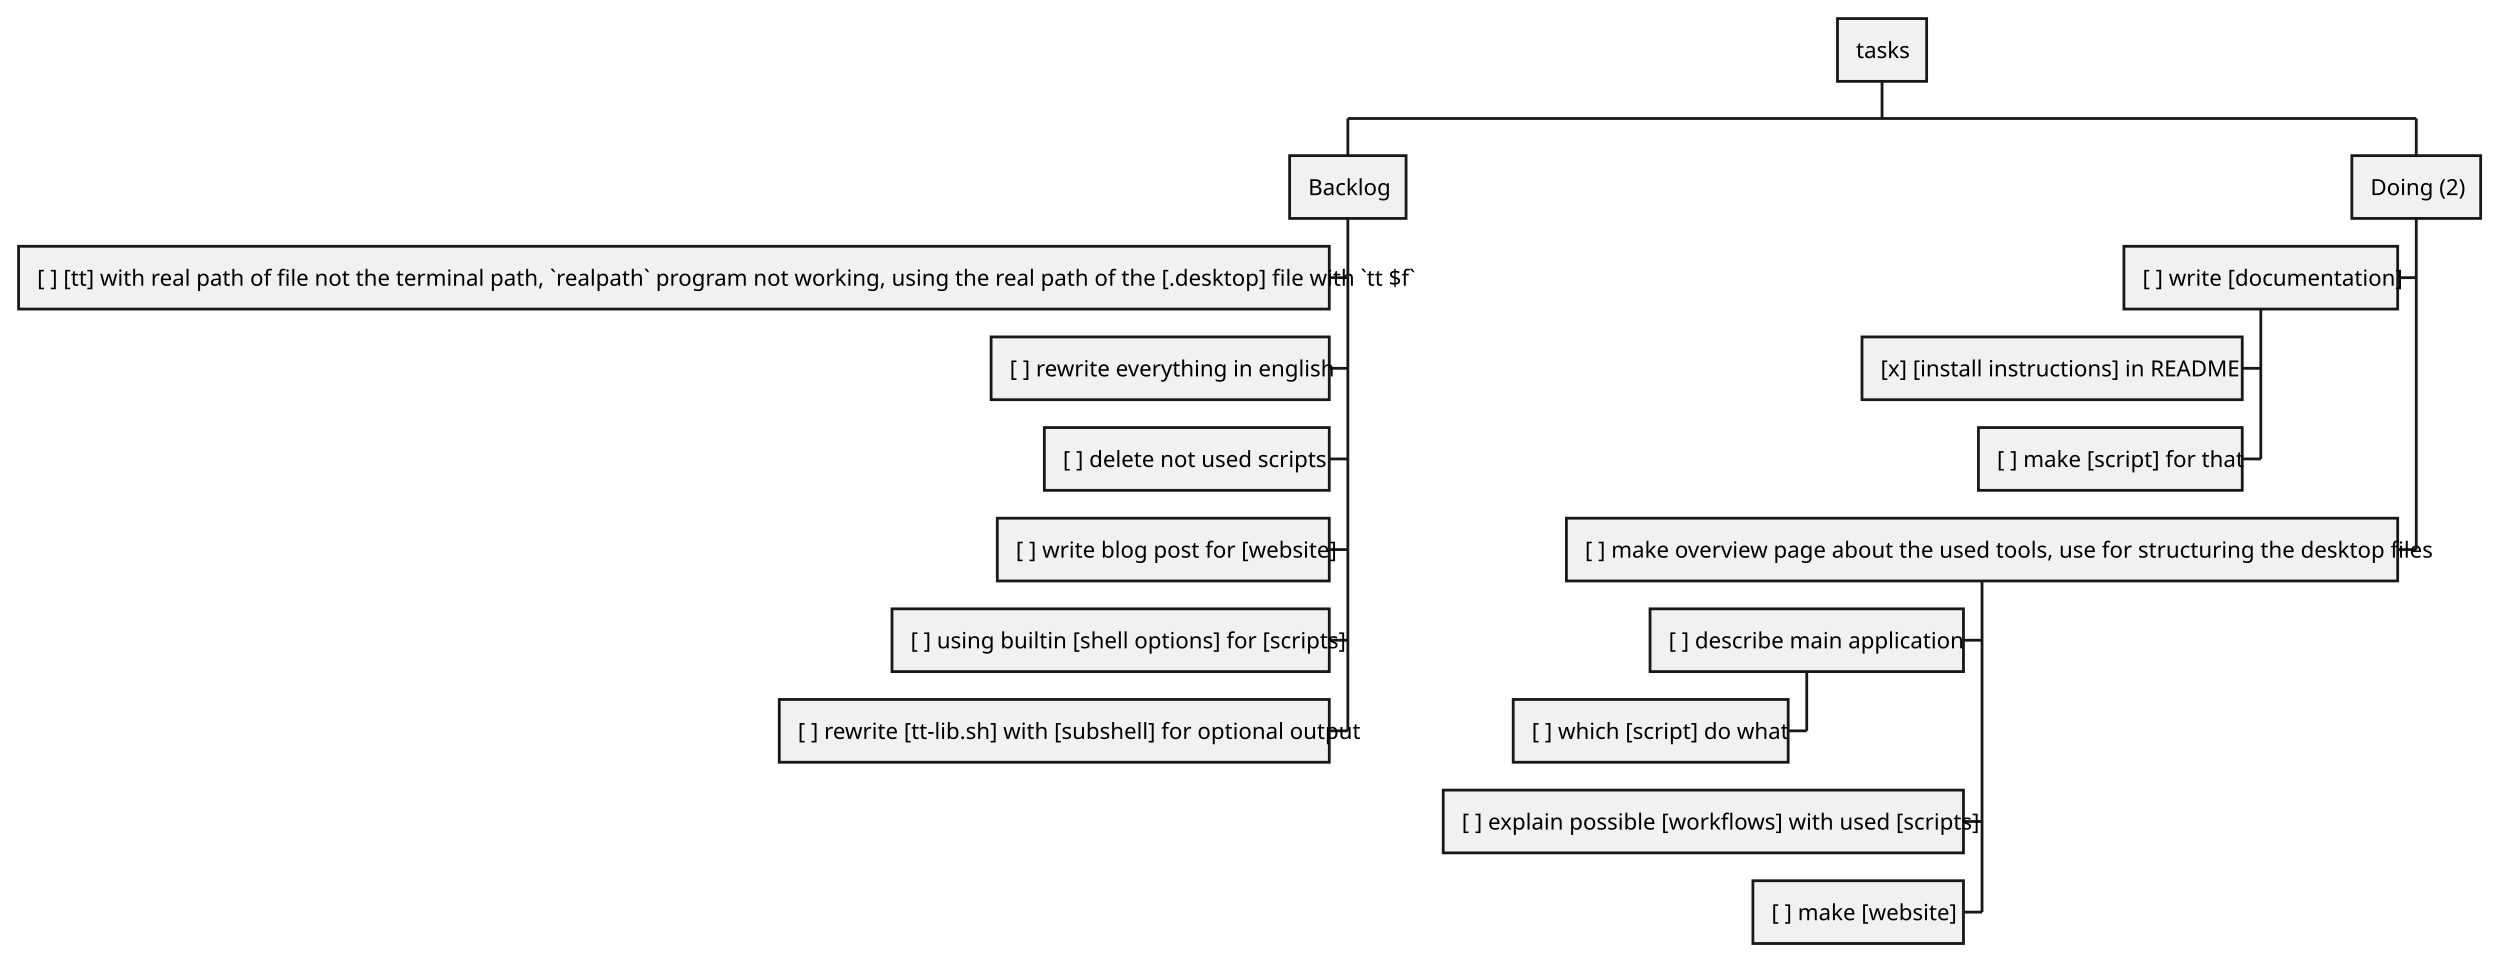
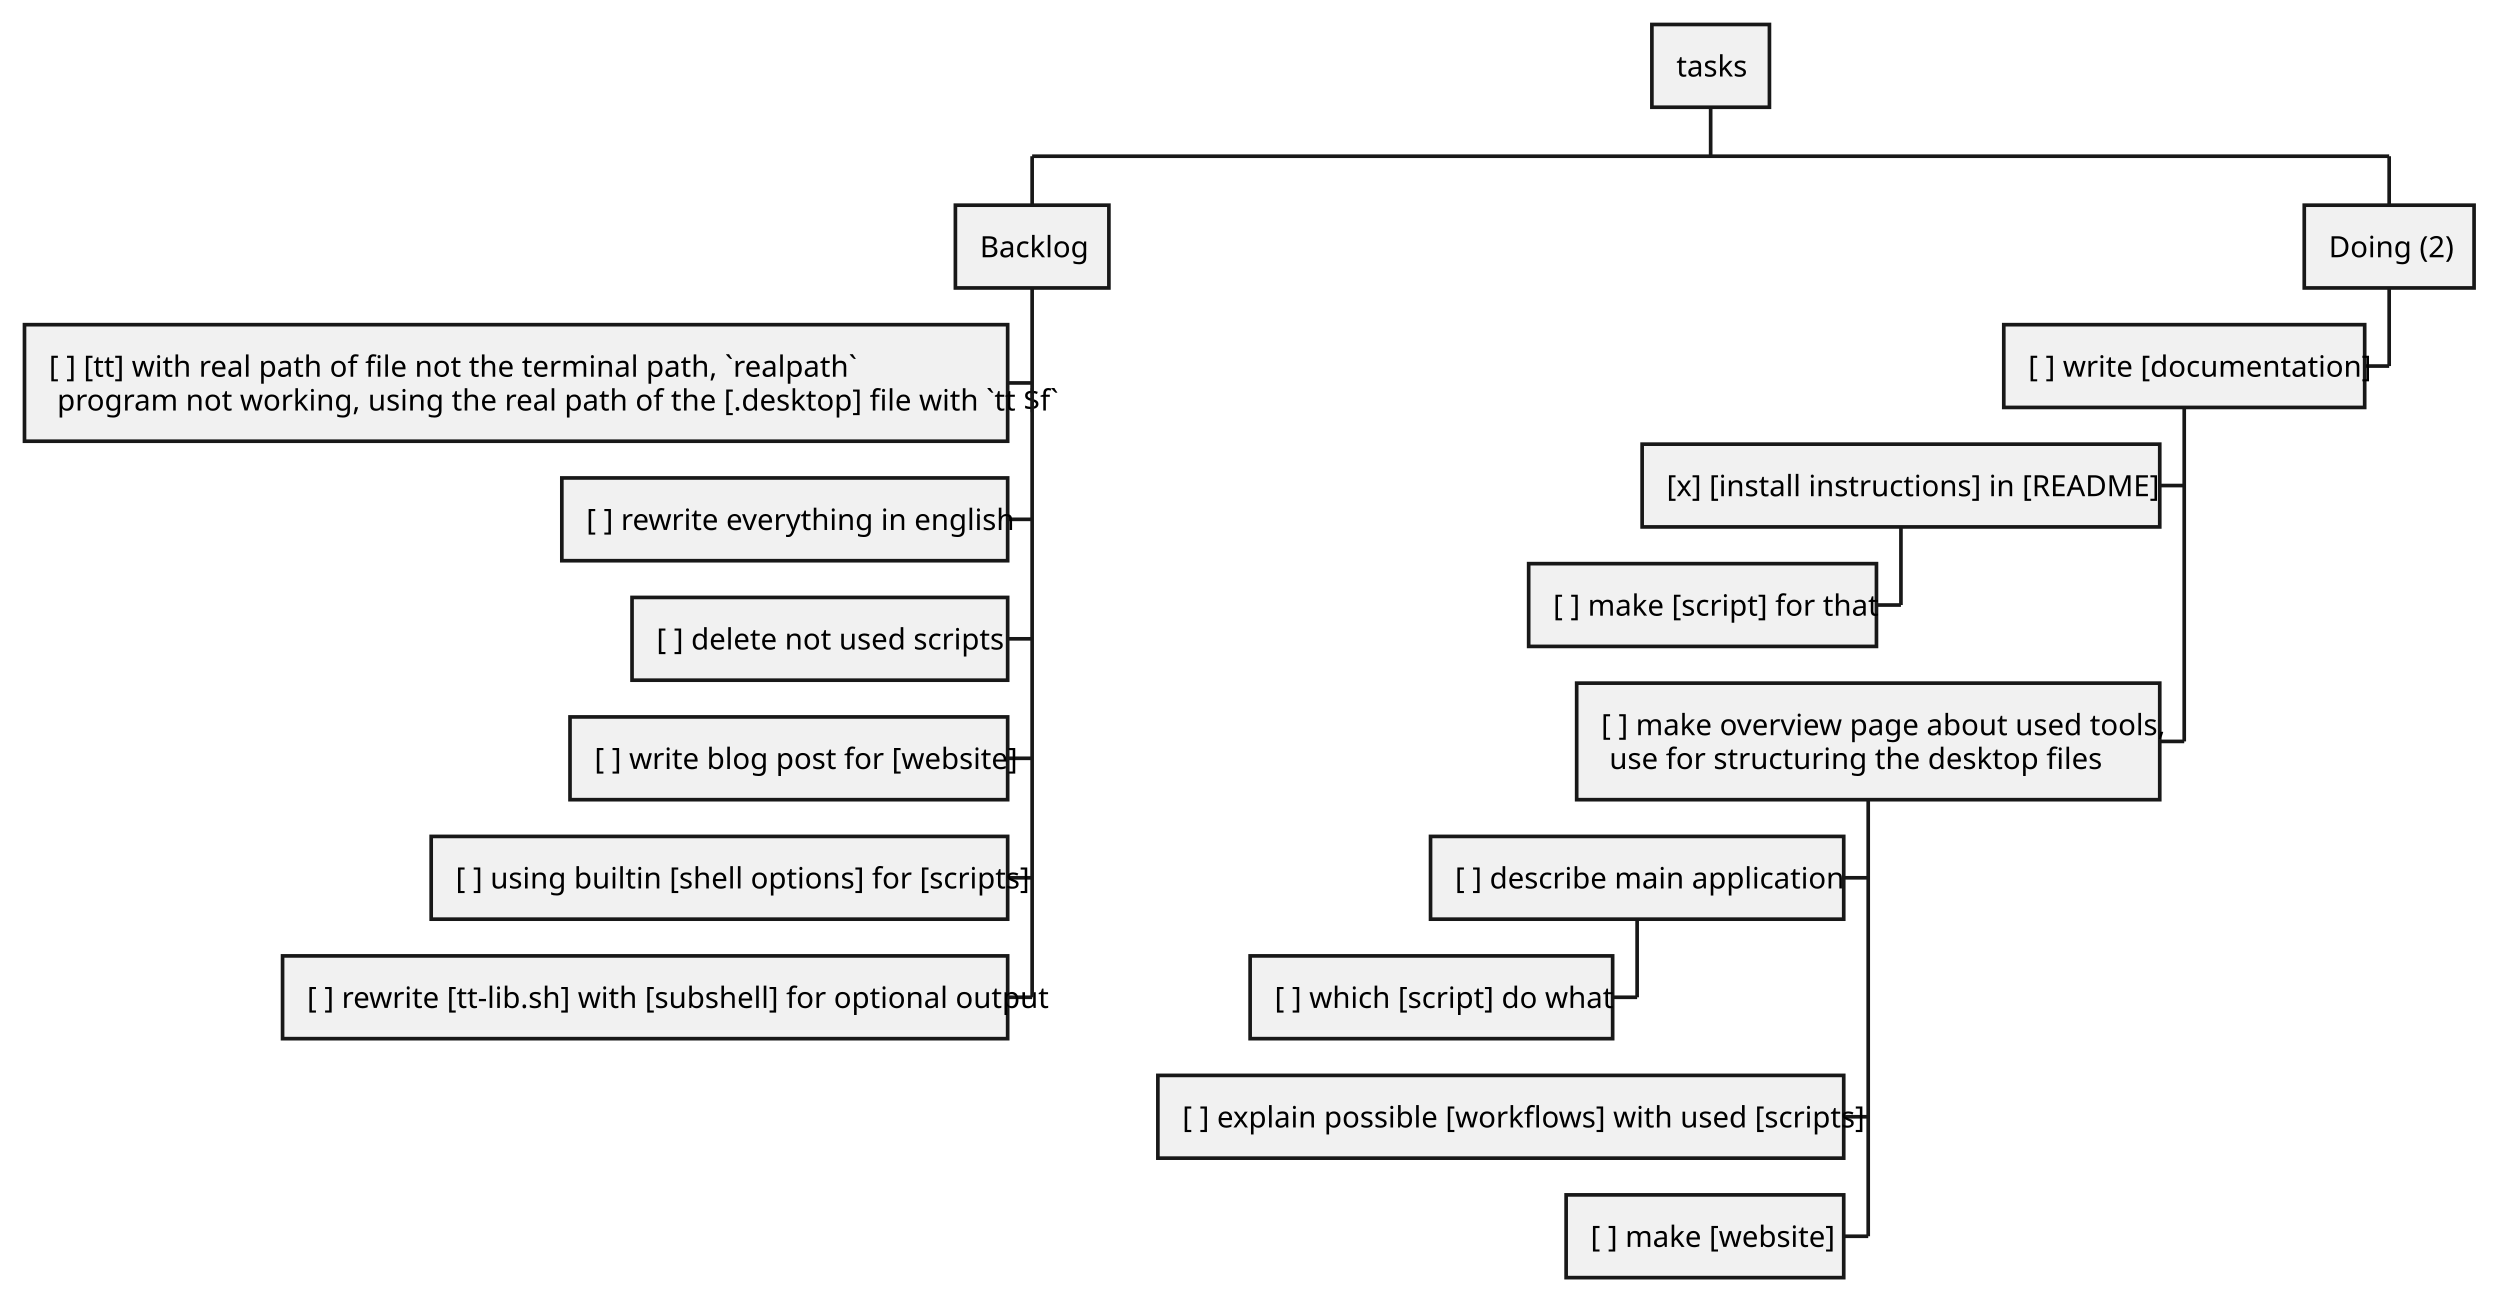
- <svg xmlns="http://www.w3.org/2000/svg" contentStyleType="text/css" data-diagram-type="WBS" height="518px" preserveAspectRatio="none" style="width:1346px;height:518px;background:#FFFFFF;" version="1.1" viewBox="0 0 1346 518" width="1346px" zoomAndPan="magnify">
+ <svg xmlns="http://www.w3.org/2000/svg" contentStyleType="text/css" data-diagram-type="WBS" height="532px" preserveAspectRatio="none" style="width:1021px;height:532px;background:#FFFFFF;" version="1.1" viewBox="0 0 1021 532" width="1021px" zoomAndPan="magnify">
  <defs />
  <g>
-     <line style="stroke:#181818;stroke-width:1.5;" x1="725.682" x2="725.682" y1="63.799" y2="83.799" />
-     <rect fill="#F1F1F1" height="33.799" style="stroke:#181818;stroke-width:1.5;" width="62.691" x="694.336" y="83.799" />
-     <text fill="#000000" font-family="sans-serif" font-size="12" lengthAdjust="spacing" textLength="42.691" x="704.336" y="105.055">Backlog</text>
-     <line style="stroke:#181818;stroke-width:1.5;" x1="715.682" x2="725.682" y1="149.497" y2="149.497" />
-     <rect fill="#F1F1F1" height="33.799" style="stroke:#181818;stroke-width:1.5;" width="705.682" x="10" y="132.598" />
-     <text fill="#000000" font-family="sans-serif" font-size="12" lengthAdjust="spacing" textLength="685.682" x="20" y="153.853">[ ] [tt] with real path of file not the terminal path, `realpath` program not working, using the real path of the [.desktop] file with `tt $f`</text>
-     <line style="stroke:#181818;stroke-width:1.5;" x1="715.682" x2="725.682" y1="198.296" y2="198.296" />
-     <rect fill="#F1F1F1" height="33.799" style="stroke:#181818;stroke-width:1.5;" width="182.076" x="533.606" y="181.397" />
-     <text fill="#000000" font-family="sans-serif" font-size="12" lengthAdjust="spacing" textLength="162.076" x="543.606" y="202.652">[ ] rewrite everything in english</text>
-     <line style="stroke:#181818;stroke-width:1.5;" x1="715.682" x2="725.682" y1="247.095" y2="247.095" />
-     <rect fill="#F1F1F1" height="33.799" style="stroke:#181818;stroke-width:1.5;" width="153.406" x="562.275" y="230.195" />
-     <text fill="#000000" font-family="sans-serif" font-size="12" lengthAdjust="spacing" textLength="133.406" x="572.275" y="251.451">[ ] delete not used scripts</text>
-     <line style="stroke:#181818;stroke-width:1.5;" x1="715.682" x2="725.682" y1="295.894" y2="295.894" />
-     <rect fill="#F1F1F1" height="33.799" style="stroke:#181818;stroke-width:1.5;" width="178.736" x="536.945" y="278.994" />
-     <text fill="#000000" font-family="sans-serif" font-size="12" lengthAdjust="spacing" textLength="158.736" x="546.945" y="300.25">[ ] write blog post for [website]</text>
-     <line style="stroke:#181818;stroke-width:1.5;" x1="715.682" x2="725.682" y1="344.692" y2="344.692" />
-     <rect fill="#F1F1F1" height="33.799" style="stroke:#181818;stroke-width:1.5;" width="235.432" x="480.25" y="327.793" />
-     <text fill="#000000" font-family="sans-serif" font-size="12" lengthAdjust="spacing" textLength="215.432" x="490.25" y="349.049">[ ] using builtin [shell options] for [scripts]</text>
-     <line style="stroke:#181818;stroke-width:1.5;" x1="715.682" x2="725.682" y1="393.491" y2="393.491" />
-     <rect fill="#F1F1F1" height="33.799" style="stroke:#181818;stroke-width:1.5;" width="296.129" x="419.553" y="376.592" />
-     <text fill="#000000" font-family="sans-serif" font-size="12" lengthAdjust="spacing" textLength="276.129" x="429.553" y="397.848">[ ] rewrite [tt-lib.sh] with [subshell] for optional output</text>
-     <line style="stroke:#181818;stroke-width:1.5;" x1="725.682" x2="725.682" y1="117.598" y2="393.491" />
-     <line style="stroke:#181818;stroke-width:1.5;" x1="1300.916" x2="1300.916" y1="63.799" y2="83.799" />
-     <rect fill="#F1F1F1" height="33.799" style="stroke:#181818;stroke-width:1.5;" width="69.353" x="1266.239" y="83.799" />
-     <text fill="#000000" font-family="sans-serif" font-size="12" lengthAdjust="spacing" textLength="49.353" x="1276.239" y="105.055">Doing (2)</text>
-     <line style="stroke:#181818;stroke-width:1.5;" x1="1290.916" x2="1300.916" y1="149.497" y2="149.497" />
-     <rect fill="#F1F1F1" height="33.799" style="stroke:#181818;stroke-width:1.5;" width="147.394" x="1143.522" y="132.598" />
-     <text fill="#000000" font-family="sans-serif" font-size="12" lengthAdjust="spacing" textLength="127.394" x="1153.522" y="153.853">[ ] write [documentation]</text>
-     <line style="stroke:#181818;stroke-width:1.5;" x1="1207.219" x2="1217.219" y1="198.296" y2="198.296" />
-     <rect fill="#F1F1F1" height="33.799" style="stroke:#181818;stroke-width:1.5;" width="204.723" x="1002.496" y="181.397" />
-     <text fill="#000000" font-family="sans-serif" font-size="12" lengthAdjust="spacing" textLength="184.723" x="1012.496" y="202.652">[x] [install instructions] in README</text>
-     <line style="stroke:#181818;stroke-width:1.5;" x1="1207.219" x2="1217.219" y1="247.095" y2="247.095" />
-     <rect fill="#F1F1F1" height="33.799" style="stroke:#181818;stroke-width:1.5;" width="142.039" x="1065.18" y="230.195" />
-     <text fill="#000000" font-family="sans-serif" font-size="12" lengthAdjust="spacing" textLength="122.039" x="1075.18" y="251.451">[ ] make [script] for that</text>
-     <line style="stroke:#181818;stroke-width:1.5;" x1="1217.219" x2="1217.219" y1="166.397" y2="247.095" />
-     <line style="stroke:#181818;stroke-width:1.5;" x1="1290.916" x2="1300.916" y1="295.894" y2="295.894" />
-     <rect fill="#F1F1F1" height="33.799" style="stroke:#181818;stroke-width:1.5;" width="447.57" x="843.346" y="278.994" />
-     <text fill="#000000" font-family="sans-serif" font-size="12" lengthAdjust="spacing" textLength="427.57" x="853.346" y="300.25">[ ] make overview page about the used tools, use for structuring the desktop files</text>
-     <line style="stroke:#181818;stroke-width:1.5;" x1="1057.131" x2="1067.131" y1="344.692" y2="344.692" />
-     <rect fill="#F1F1F1" height="33.799" style="stroke:#181818;stroke-width:1.5;" width="168.746" x="888.385" y="327.793" />
-     <text fill="#000000" font-family="sans-serif" font-size="12" lengthAdjust="spacing" textLength="148.746" x="898.385" y="349.049">[ ] describe main application</text>
-     <line style="stroke:#181818;stroke-width:1.5;" x1="962.758" x2="972.758" y1="393.491" y2="393.491" />
-     <rect fill="#F1F1F1" height="33.799" style="stroke:#181818;stroke-width:1.5;" width="148.051" x="814.707" y="376.592" />
-     <text fill="#000000" font-family="sans-serif" font-size="12" lengthAdjust="spacing" textLength="128.051" x="824.707" y="397.848">[ ] which [script] do what</text>
-     <line style="stroke:#181818;stroke-width:1.5;" x1="972.758" x2="972.758" y1="361.592" y2="393.491" />
-     <line style="stroke:#181818;stroke-width:1.5;" x1="1057.131" x2="1067.131" y1="442.29" y2="442.29" />
-     <rect fill="#F1F1F1" height="33.799" style="stroke:#181818;stroke-width:1.5;" width="280.103" x="777.027" y="425.391" />
-     <text fill="#000000" font-family="sans-serif" font-size="12" lengthAdjust="spacing" textLength="260.103" x="787.027" y="446.647">[ ] explain possible [workflows] with used [scripts]</text>
-     <line style="stroke:#181818;stroke-width:1.5;" x1="1057.131" x2="1067.131" y1="491.089" y2="491.089" />
-     <rect fill="#F1F1F1" height="33.799" style="stroke:#181818;stroke-width:1.5;" width="113.369" x="943.762" y="474.19" />
-     <text fill="#000000" font-family="sans-serif" font-size="12" lengthAdjust="spacing" textLength="93.369" x="953.762" y="495.445">[ ] make [website]</text>
-     <line style="stroke:#181818;stroke-width:1.5;" x1="1067.131" x2="1067.131" y1="312.793" y2="491.089" />
-     <line style="stroke:#181818;stroke-width:1.5;" x1="1300.916" x2="1300.916" y1="117.598" y2="295.894" />
-     <line style="stroke:#181818;stroke-width:1.5;" x1="725.682" x2="1300.916" y1="63.799" y2="63.799" />
-     <rect fill="#F1F1F1" height="33.799" style="stroke:#181818;stroke-width:1.5;" width="48.008" x="989.295" y="10" />
-     <text fill="#000000" font-family="sans-serif" font-size="12" lengthAdjust="spacing" textLength="28.008" x="999.295" y="31.256">tasks</text>
-     <line style="stroke:#181818;stroke-width:1.5;" x1="1013.299" x2="1013.299" y1="43.799" y2="63.799" />
+     <line style="stroke:#181818;stroke-width:1.5;" x1="421.527" x2="421.527" y1="63.799" y2="83.799" />
+     <rect fill="#F1F1F1" height="33.799" style="stroke:#181818;stroke-width:1.5;" width="62.691" x="390.182" y="83.799" />
+     <text fill="#000000" font-family="sans-serif" font-size="12" lengthAdjust="spacing" textLength="42.691" x="400.182" y="105.055">Backlog</text>
+     <line style="stroke:#181818;stroke-width:1.5;" x1="411.527" x2="421.527" y1="156.397" y2="156.397" />
+     <rect fill="#F1F1F1" height="47.598" style="stroke:#181818;stroke-width:1.5;" width="401.527" x="10" y="132.598" />
+     <text fill="#000000" font-family="sans-serif" font-size="12" lengthAdjust="spacing" textLength="304.154" x="20" y="153.853">[ ] [tt] with real path of file not the terminal path, `realpath`</text>
+     <text fill="#000000" font-family="sans-serif" font-size="12" lengthAdjust="spacing" textLength="378.193" x="23.334" y="167.652">program not working, using the real path of the [.desktop] file with `tt $f`</text>
+     <line style="stroke:#181818;stroke-width:1.5;" x1="411.527" x2="421.527" y1="212.095" y2="212.095" />
+     <rect fill="#F1F1F1" height="33.799" style="stroke:#181818;stroke-width:1.5;" width="182.076" x="229.451" y="195.195" />
+     <text fill="#000000" font-family="sans-serif" font-size="12" lengthAdjust="spacing" textLength="162.076" x="239.451" y="216.451">[ ] rewrite everything in english</text>
+     <line style="stroke:#181818;stroke-width:1.5;" x1="411.527" x2="421.527" y1="260.894" y2="260.894" />
+     <rect fill="#F1F1F1" height="33.799" style="stroke:#181818;stroke-width:1.5;" width="153.406" x="258.121" y="243.994" />
+     <text fill="#000000" font-family="sans-serif" font-size="12" lengthAdjust="spacing" textLength="133.406" x="268.121" y="265.25">[ ] delete not used scripts</text>
+     <line style="stroke:#181818;stroke-width:1.5;" x1="411.527" x2="421.527" y1="309.692" y2="309.692" />
+     <rect fill="#F1F1F1" height="33.799" style="stroke:#181818;stroke-width:1.5;" width="178.736" x="232.791" y="292.793" />
+     <text fill="#000000" font-family="sans-serif" font-size="12" lengthAdjust="spacing" textLength="158.736" x="242.791" y="314.049">[ ] write blog post for [website]</text>
+     <line style="stroke:#181818;stroke-width:1.5;" x1="411.527" x2="421.527" y1="358.491" y2="358.491" />
+     <rect fill="#F1F1F1" height="33.799" style="stroke:#181818;stroke-width:1.5;" width="235.432" x="176.096" y="341.592" />
+     <text fill="#000000" font-family="sans-serif" font-size="12" lengthAdjust="spacing" textLength="215.432" x="186.096" y="362.848">[ ] using builtin [shell options] for [scripts]</text>
+     <line style="stroke:#181818;stroke-width:1.5;" x1="411.527" x2="421.527" y1="407.29" y2="407.29" />
+     <rect fill="#F1F1F1" height="33.799" style="stroke:#181818;stroke-width:1.5;" width="296.129" x="115.398" y="390.391" />
+     <text fill="#000000" font-family="sans-serif" font-size="12" lengthAdjust="spacing" textLength="276.129" x="125.398" y="411.647">[ ] rewrite [tt-lib.sh] with [subshell] for optional output</text>
+     <line style="stroke:#181818;stroke-width:1.5;" x1="421.527" x2="421.527" y1="117.598" y2="407.29" />
+     <line style="stroke:#181818;stroke-width:1.5;" x1="975.737" x2="975.737" y1="63.799" y2="83.799" />
+     <rect fill="#F1F1F1" height="33.799" style="stroke:#181818;stroke-width:1.5;" width="69.353" x="941.061" y="83.799" />
+     <text fill="#000000" font-family="sans-serif" font-size="12" lengthAdjust="spacing" textLength="49.353" x="951.061" y="105.055">Doing (2)</text>
+     <line style="stroke:#181818;stroke-width:1.5;" x1="965.737" x2="975.737" y1="149.497" y2="149.497" />
+     <rect fill="#F1F1F1" height="33.799" style="stroke:#181818;stroke-width:1.5;" width="147.394" x="818.343" y="132.598" />
+     <text fill="#000000" font-family="sans-serif" font-size="12" lengthAdjust="spacing" textLength="127.394" x="828.343" y="153.853">[ ] write [documentation]</text>
+     <line style="stroke:#181818;stroke-width:1.5;" x1="882.04" x2="892.04" y1="198.296" y2="198.296" />
+     <rect fill="#F1F1F1" height="33.799" style="stroke:#181818;stroke-width:1.5;" width="211.391" x="670.649" y="181.397" />
+     <text fill="#000000" font-family="sans-serif" font-size="12" lengthAdjust="spacing" textLength="191.391" x="680.649" y="202.652">[x] [install instructions] in [README]</text>
+     <line style="stroke:#181818;stroke-width:1.5;" x1="766.345" x2="776.345" y1="247.095" y2="247.095" />
+     <rect fill="#F1F1F1" height="33.799" style="stroke:#181818;stroke-width:1.5;" width="142.039" x="624.306" y="230.195" />
+     <text fill="#000000" font-family="sans-serif" font-size="12" lengthAdjust="spacing" textLength="122.039" x="634.306" y="251.451">[ ] make [script] for that</text>
+     <line style="stroke:#181818;stroke-width:1.5;" x1="776.345" x2="776.345" y1="215.195" y2="247.095" />
+     <line style="stroke:#181818;stroke-width:1.5;" x1="882.04" x2="892.04" y1="302.793" y2="302.793" />
+     <rect fill="#F1F1F1" height="47.598" style="stroke:#181818;stroke-width:1.5;" width="238.127" x="643.913" y="278.994" />
+     <text fill="#000000" font-family="sans-serif" font-size="12" lengthAdjust="spacing" textLength="218.127" x="653.913" y="300.25">[ ] make overview page about used tools,</text>
+     <text fill="#000000" font-family="sans-serif" font-size="12" lengthAdjust="spacing" textLength="186.094" x="657.247" y="314.049">use for structuring the desktop files</text>
+     <line style="stroke:#181818;stroke-width:1.5;" x1="752.977" x2="762.977" y1="358.491" y2="358.491" />
+     <rect fill="#F1F1F1" height="33.799" style="stroke:#181818;stroke-width:1.5;" width="168.746" x="584.231" y="341.592" />
+     <text fill="#000000" font-family="sans-serif" font-size="12" lengthAdjust="spacing" textLength="148.746" x="594.231" y="362.848">[ ] describe main application</text>
+     <line style="stroke:#181818;stroke-width:1.5;" x1="658.604" x2="668.604" y1="407.29" y2="407.29" />
+     <rect fill="#F1F1F1" height="33.799" style="stroke:#181818;stroke-width:1.5;" width="148.051" x="510.553" y="390.391" />
+     <text fill="#000000" font-family="sans-serif" font-size="12" lengthAdjust="spacing" textLength="128.051" x="520.553" y="411.647">[ ] which [script] do what</text>
+     <line style="stroke:#181818;stroke-width:1.5;" x1="668.604" x2="668.604" y1="375.391" y2="407.29" />
+     <line style="stroke:#181818;stroke-width:1.5;" x1="752.977" x2="762.977" y1="456.089" y2="456.089" />
+     <rect fill="#F1F1F1" height="33.799" style="stroke:#181818;stroke-width:1.5;" width="280.103" x="472.873" y="439.19" />
+     <text fill="#000000" font-family="sans-serif" font-size="12" lengthAdjust="spacing" textLength="260.103" x="482.873" y="460.445">[ ] explain possible [workflows] with used [scripts]</text>
+     <line style="stroke:#181818;stroke-width:1.5;" x1="752.977" x2="762.977" y1="504.888" y2="504.888" />
+     <rect fill="#F1F1F1" height="33.799" style="stroke:#181818;stroke-width:1.5;" width="113.369" x="639.607" y="487.988" />
+     <text fill="#000000" font-family="sans-serif" font-size="12" lengthAdjust="spacing" textLength="93.369" x="649.607" y="509.244">[ ] make [website]</text>
+     <line style="stroke:#181818;stroke-width:1.5;" x1="762.977" x2="762.977" y1="326.592" y2="504.888" />
+     <line style="stroke:#181818;stroke-width:1.5;" x1="892.04" x2="892.04" y1="166.397" y2="302.793" />
+     <line style="stroke:#181818;stroke-width:1.5;" x1="975.737" x2="975.737" y1="117.598" y2="149.497" />
+     <line style="stroke:#181818;stroke-width:1.5;" x1="421.527" x2="975.737" y1="63.799" y2="63.799" />
+     <rect fill="#F1F1F1" height="33.799" style="stroke:#181818;stroke-width:1.5;" width="48.008" x="674.628" y="10" />
+     <text fill="#000000" font-family="sans-serif" font-size="12" lengthAdjust="spacing" textLength="28.008" x="684.628" y="31.256">tasks</text>
+     <line style="stroke:#181818;stroke-width:1.5;" x1="698.632" x2="698.632" y1="43.799" y2="63.799" />
  </g>
</svg>
